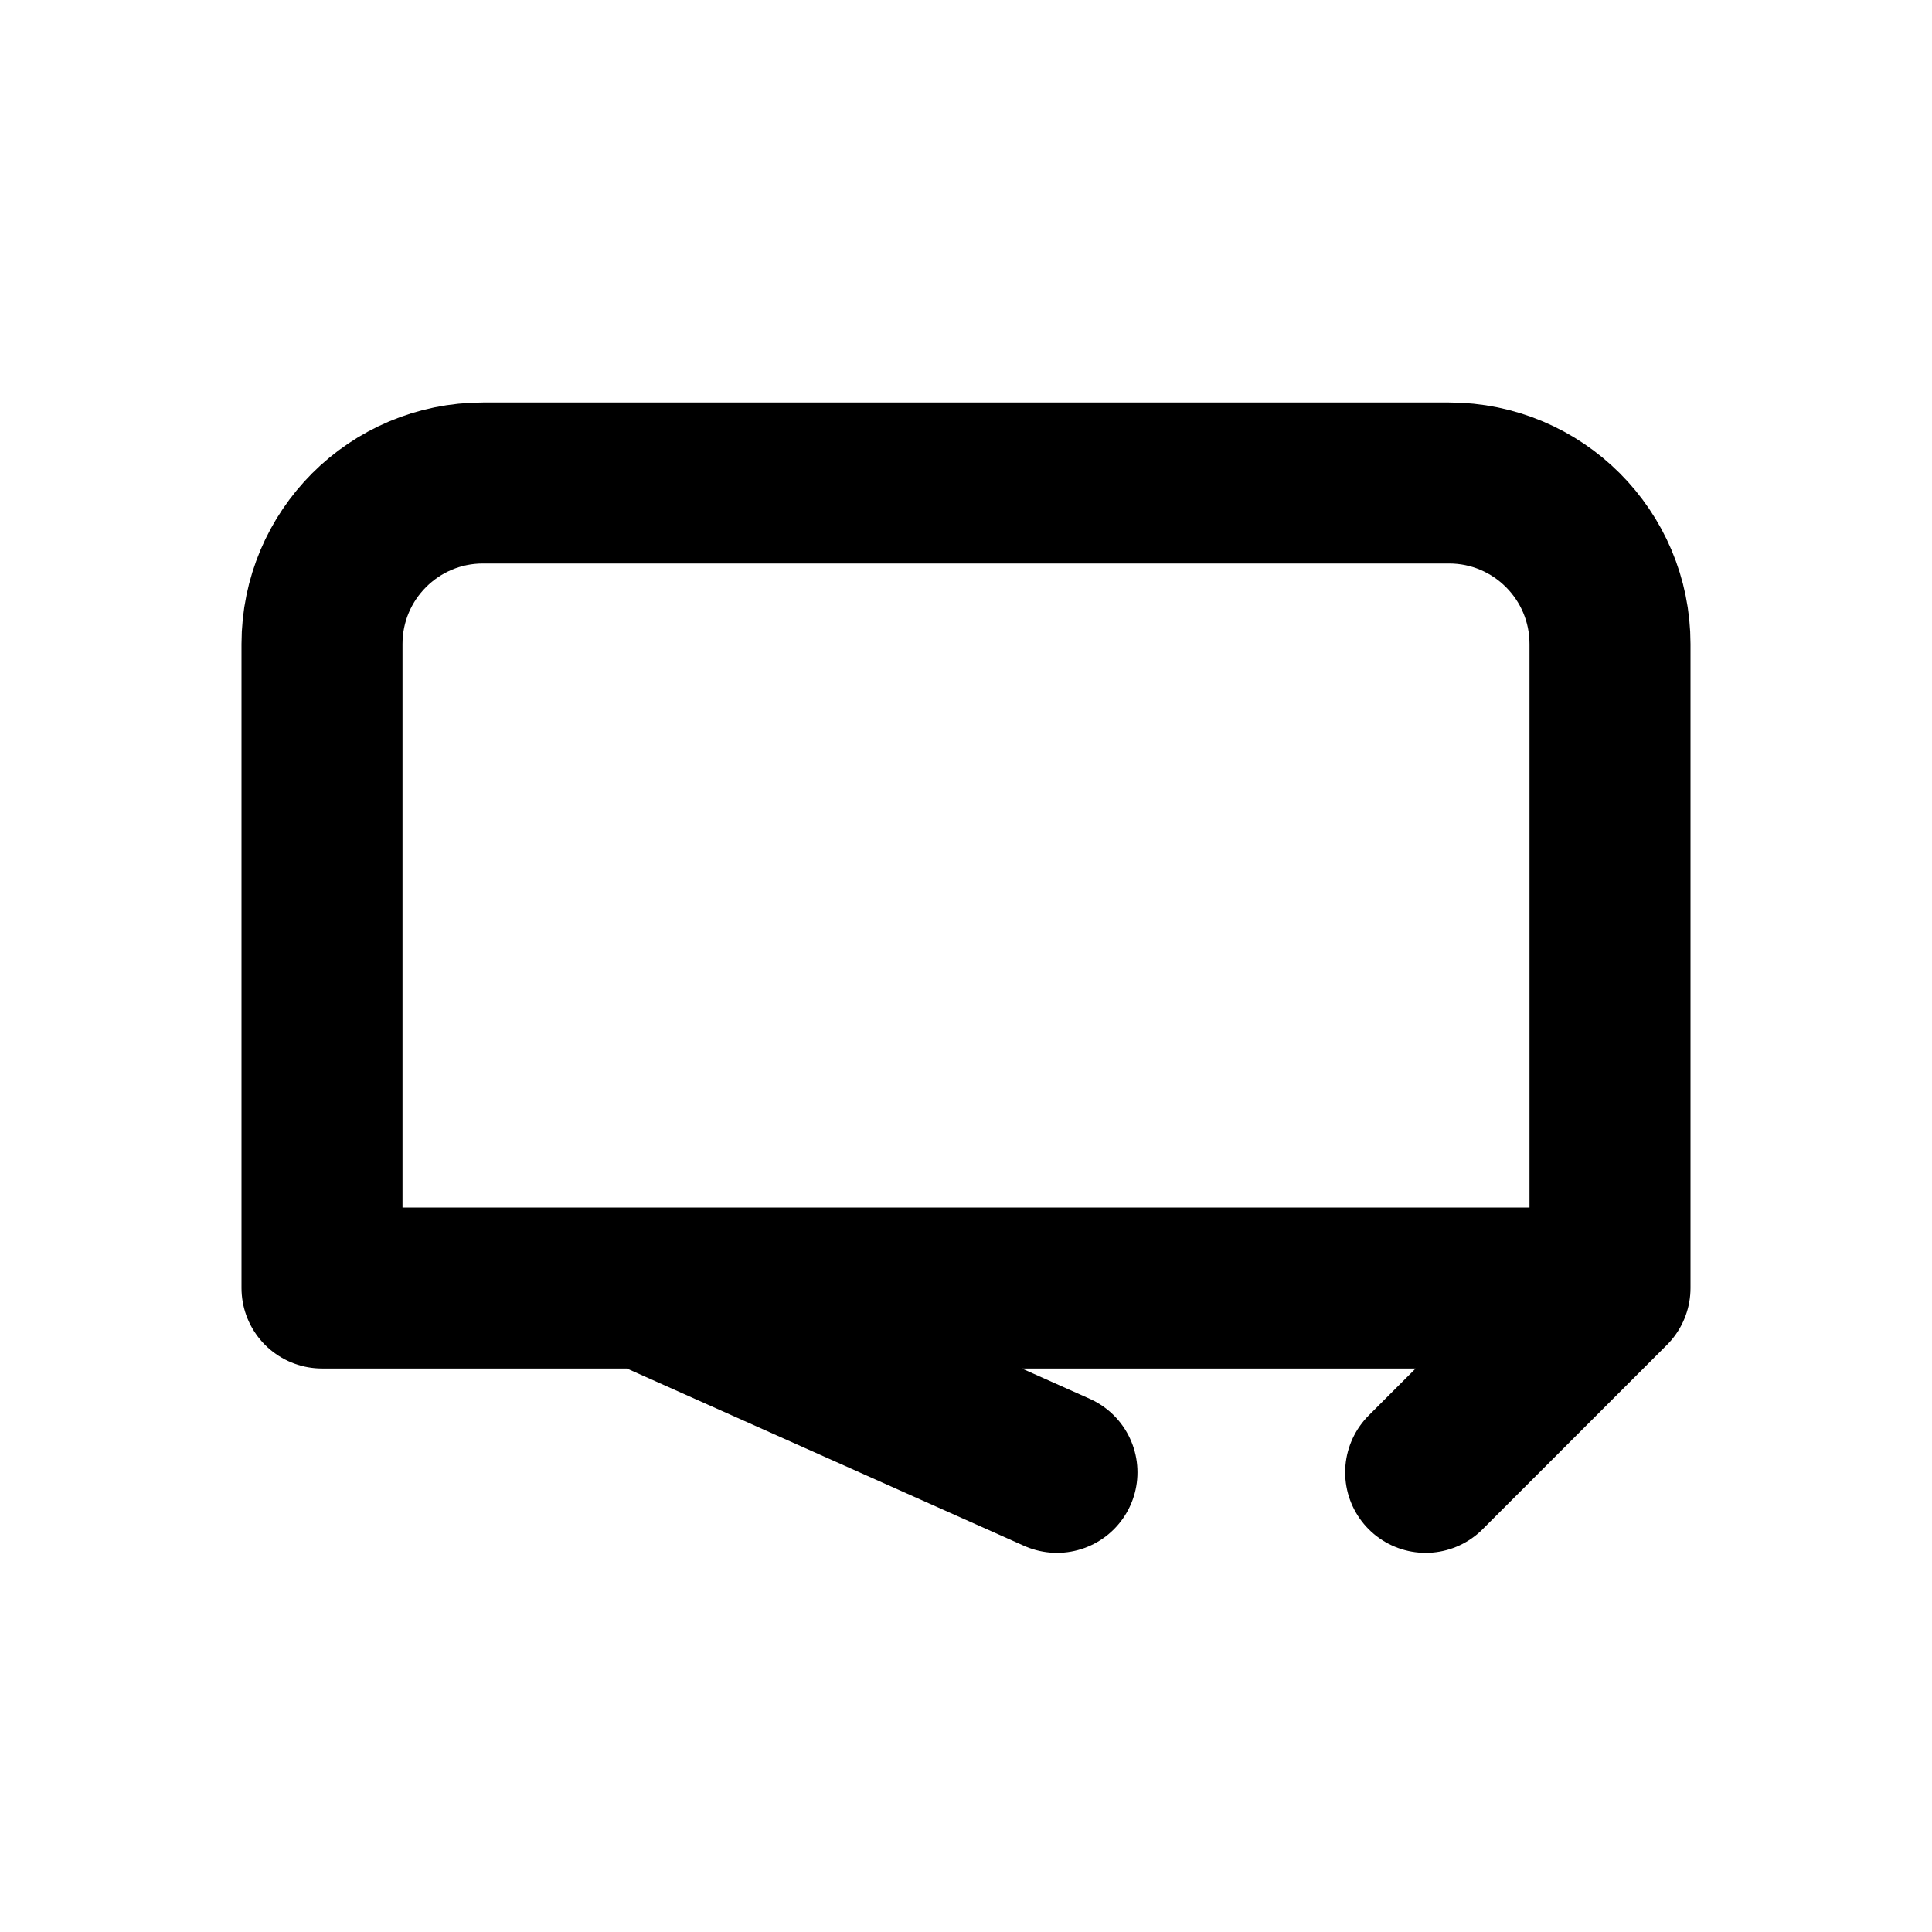
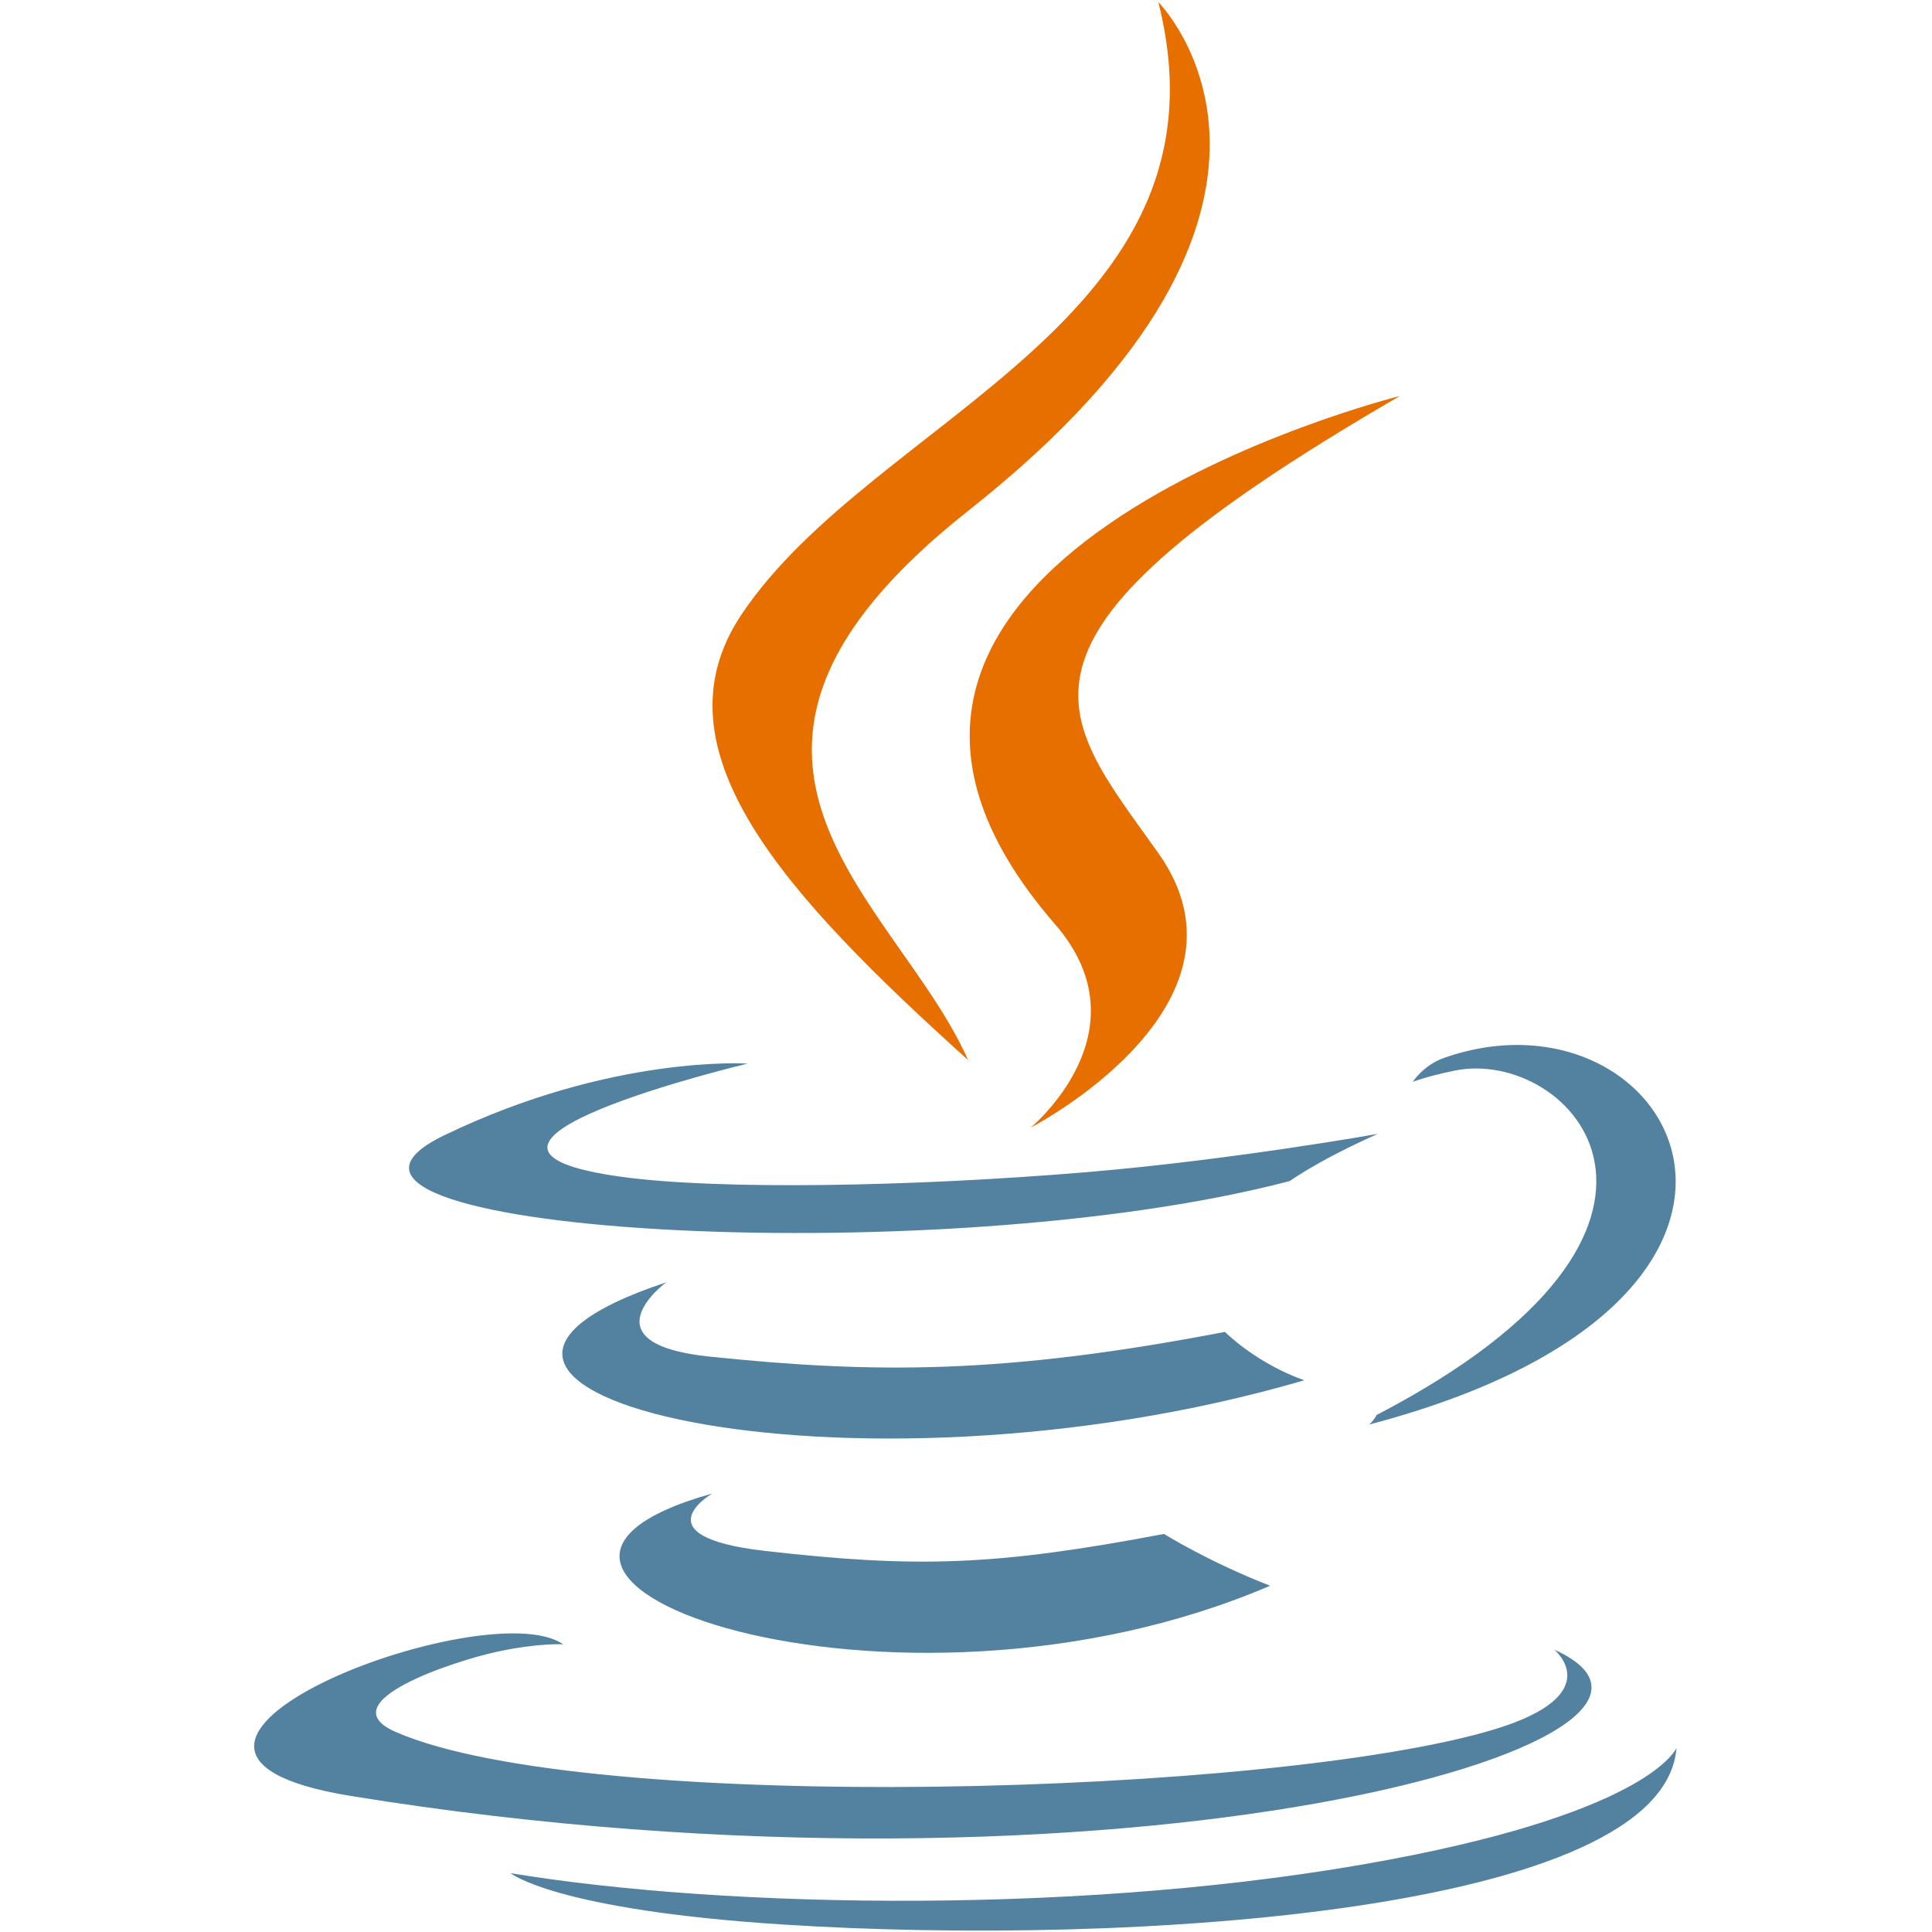
- <svg xmlns="http://www.w3.org/2000/svg" width="24" height="24" viewBox="0 0 24 24" fill="none" stroke="currentColor" stroke-width="2" stroke-linecap="round" stroke-linejoin="round">
-   <path d="M20 16V8a2 2 0 0 0-2-2H6a2 2 0 0 0-2 2v8m16 0H4m16 0l-2.29 2.29m-4.58 0L8 16" />
+ <svg xmlns="http://www.w3.org/2000/svg" width="512" height="512" viewBox="0 0 256 346">
+   <path fill="#5382A1" d="M82.554 267.473s-13.198 7.675 9.393 10.272c27.369 3.122 41.356 2.675 71.517-3.034c0 0 7.93 4.972 19.003 9.279c-67.611 28.977-153.019-1.679-99.913-16.517m-8.262-37.814s-14.803 10.958 7.805 13.296c29.236 3.016 52.324 3.263 92.276-4.43c0 0 5.526 5.602 14.215 8.666c-81.747 23.904-172.798 1.885-114.296-17.532" />
+   <path fill="#E76F00" d="M143.942 165.515c16.66 19.18-4.377 36.44-4.377 36.44s42.301-21.837 22.874-49.183c-18.144-25.5-32.059-38.172 43.268-81.858c0 0-118.238 29.53-61.765 94.6" />
+   <path fill="#5382A1" d="M233.364 295.442s9.767 8.047-10.757 14.273c-39.026 11.823-162.432 15.393-196.714.471c-12.323-5.36 10.787-12.8 18.056-14.362c7.581-1.644 11.914-1.337 11.914-1.337c-13.705-9.655-88.583 18.957-38.034 27.15c137.853 22.356 251.292-10.066 215.535-26.195M88.9 190.48s-62.771 14.91-22.228 20.323c17.118 2.292 51.243 1.774 83.03-.89c25.978-2.19 52.063-6.85 52.063-6.85s-9.16 3.923-15.787 8.448c-63.744 16.765-186.886 8.966-151.435-8.183c29.981-14.492 54.358-12.848 54.358-12.848m112.605 62.942c64.8-33.672 34.839-66.03 13.927-61.67c-5.126 1.066-7.411 1.99-7.411 1.99s1.903-2.98 5.537-4.27c41.37-14.545 73.187 42.897-13.355 65.647c0 .001 1.003-.895 1.302-1.697" />
+   <path fill="#E76F00" d="M162.439.371s35.887 35.9-34.037 91.101c-56.071 44.282-12.786 69.53-.023 98.377c-32.73-29.53-56.75-55.526-40.635-79.72C111.395 74.612 176.918 57.393 162.439.37" />
+   <path fill="#5382A1" d="M95.268 344.665c62.199 3.982 157.712-2.209 159.974-31.64c0 0-4.348 11.158-51.404 20.018c-53.088 9.99-118.564 8.824-157.399 2.421c.001 0 7.95 6.58 48.83 9.201" />
</svg>
